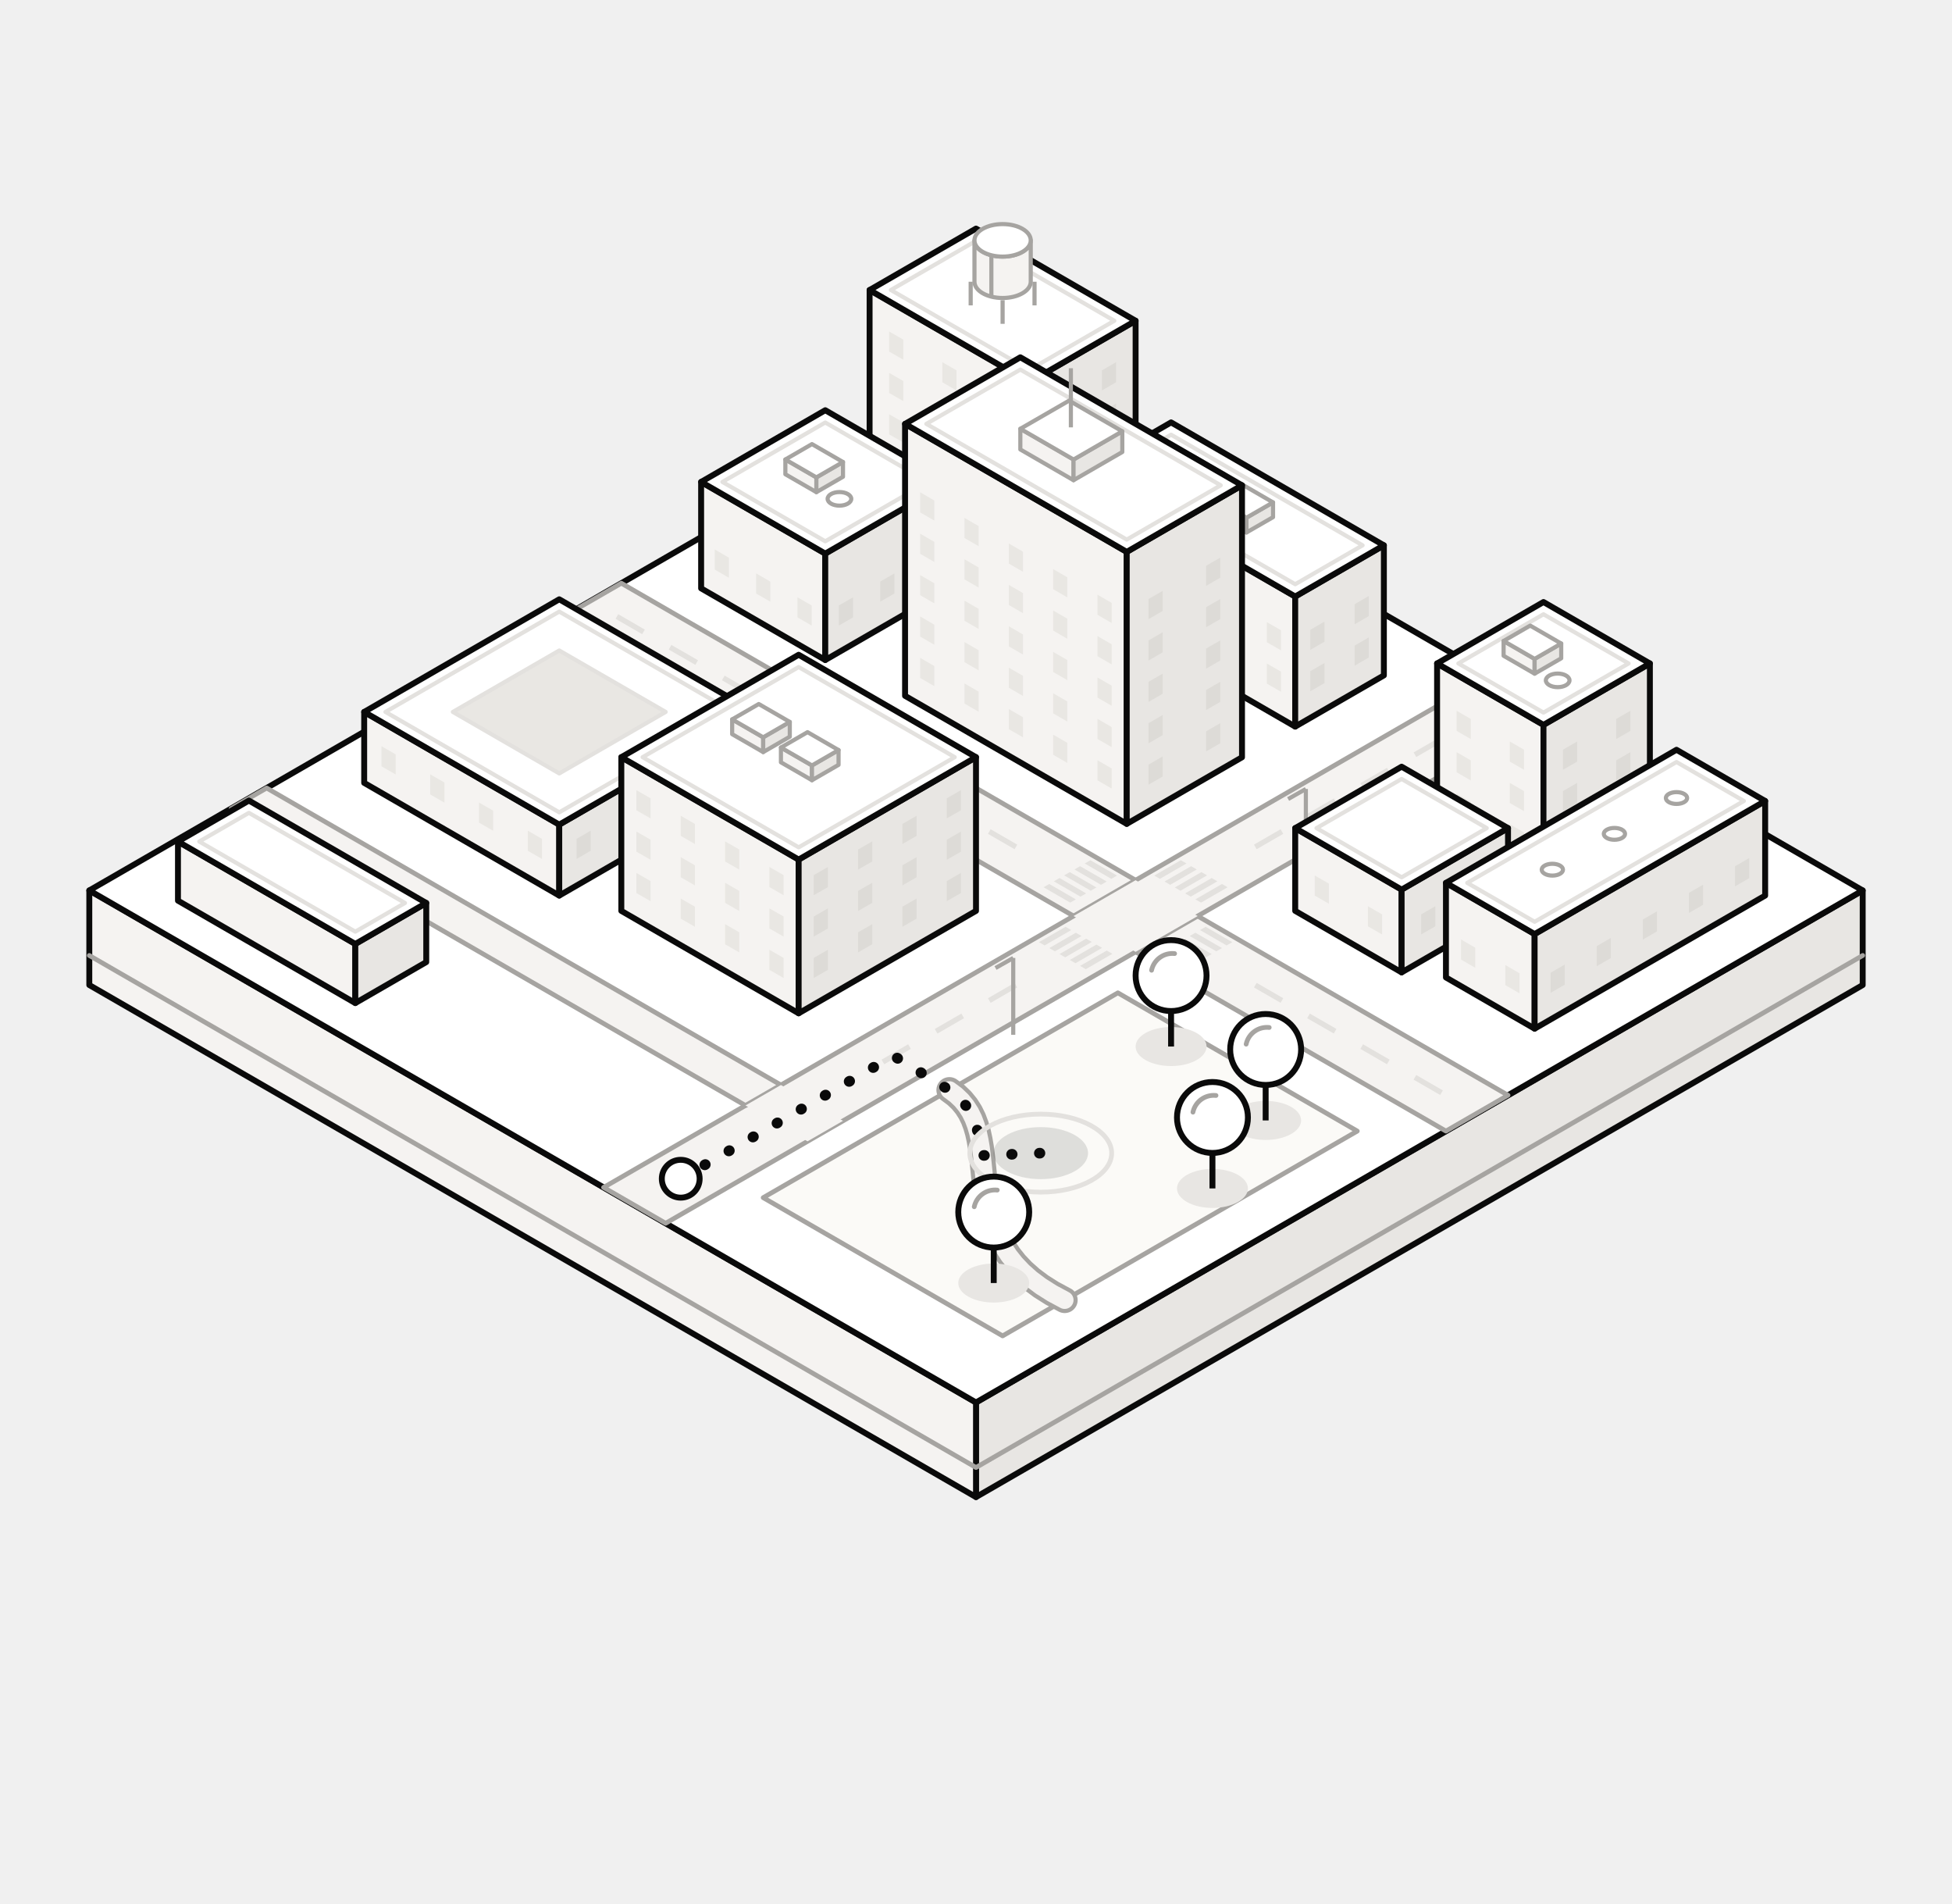
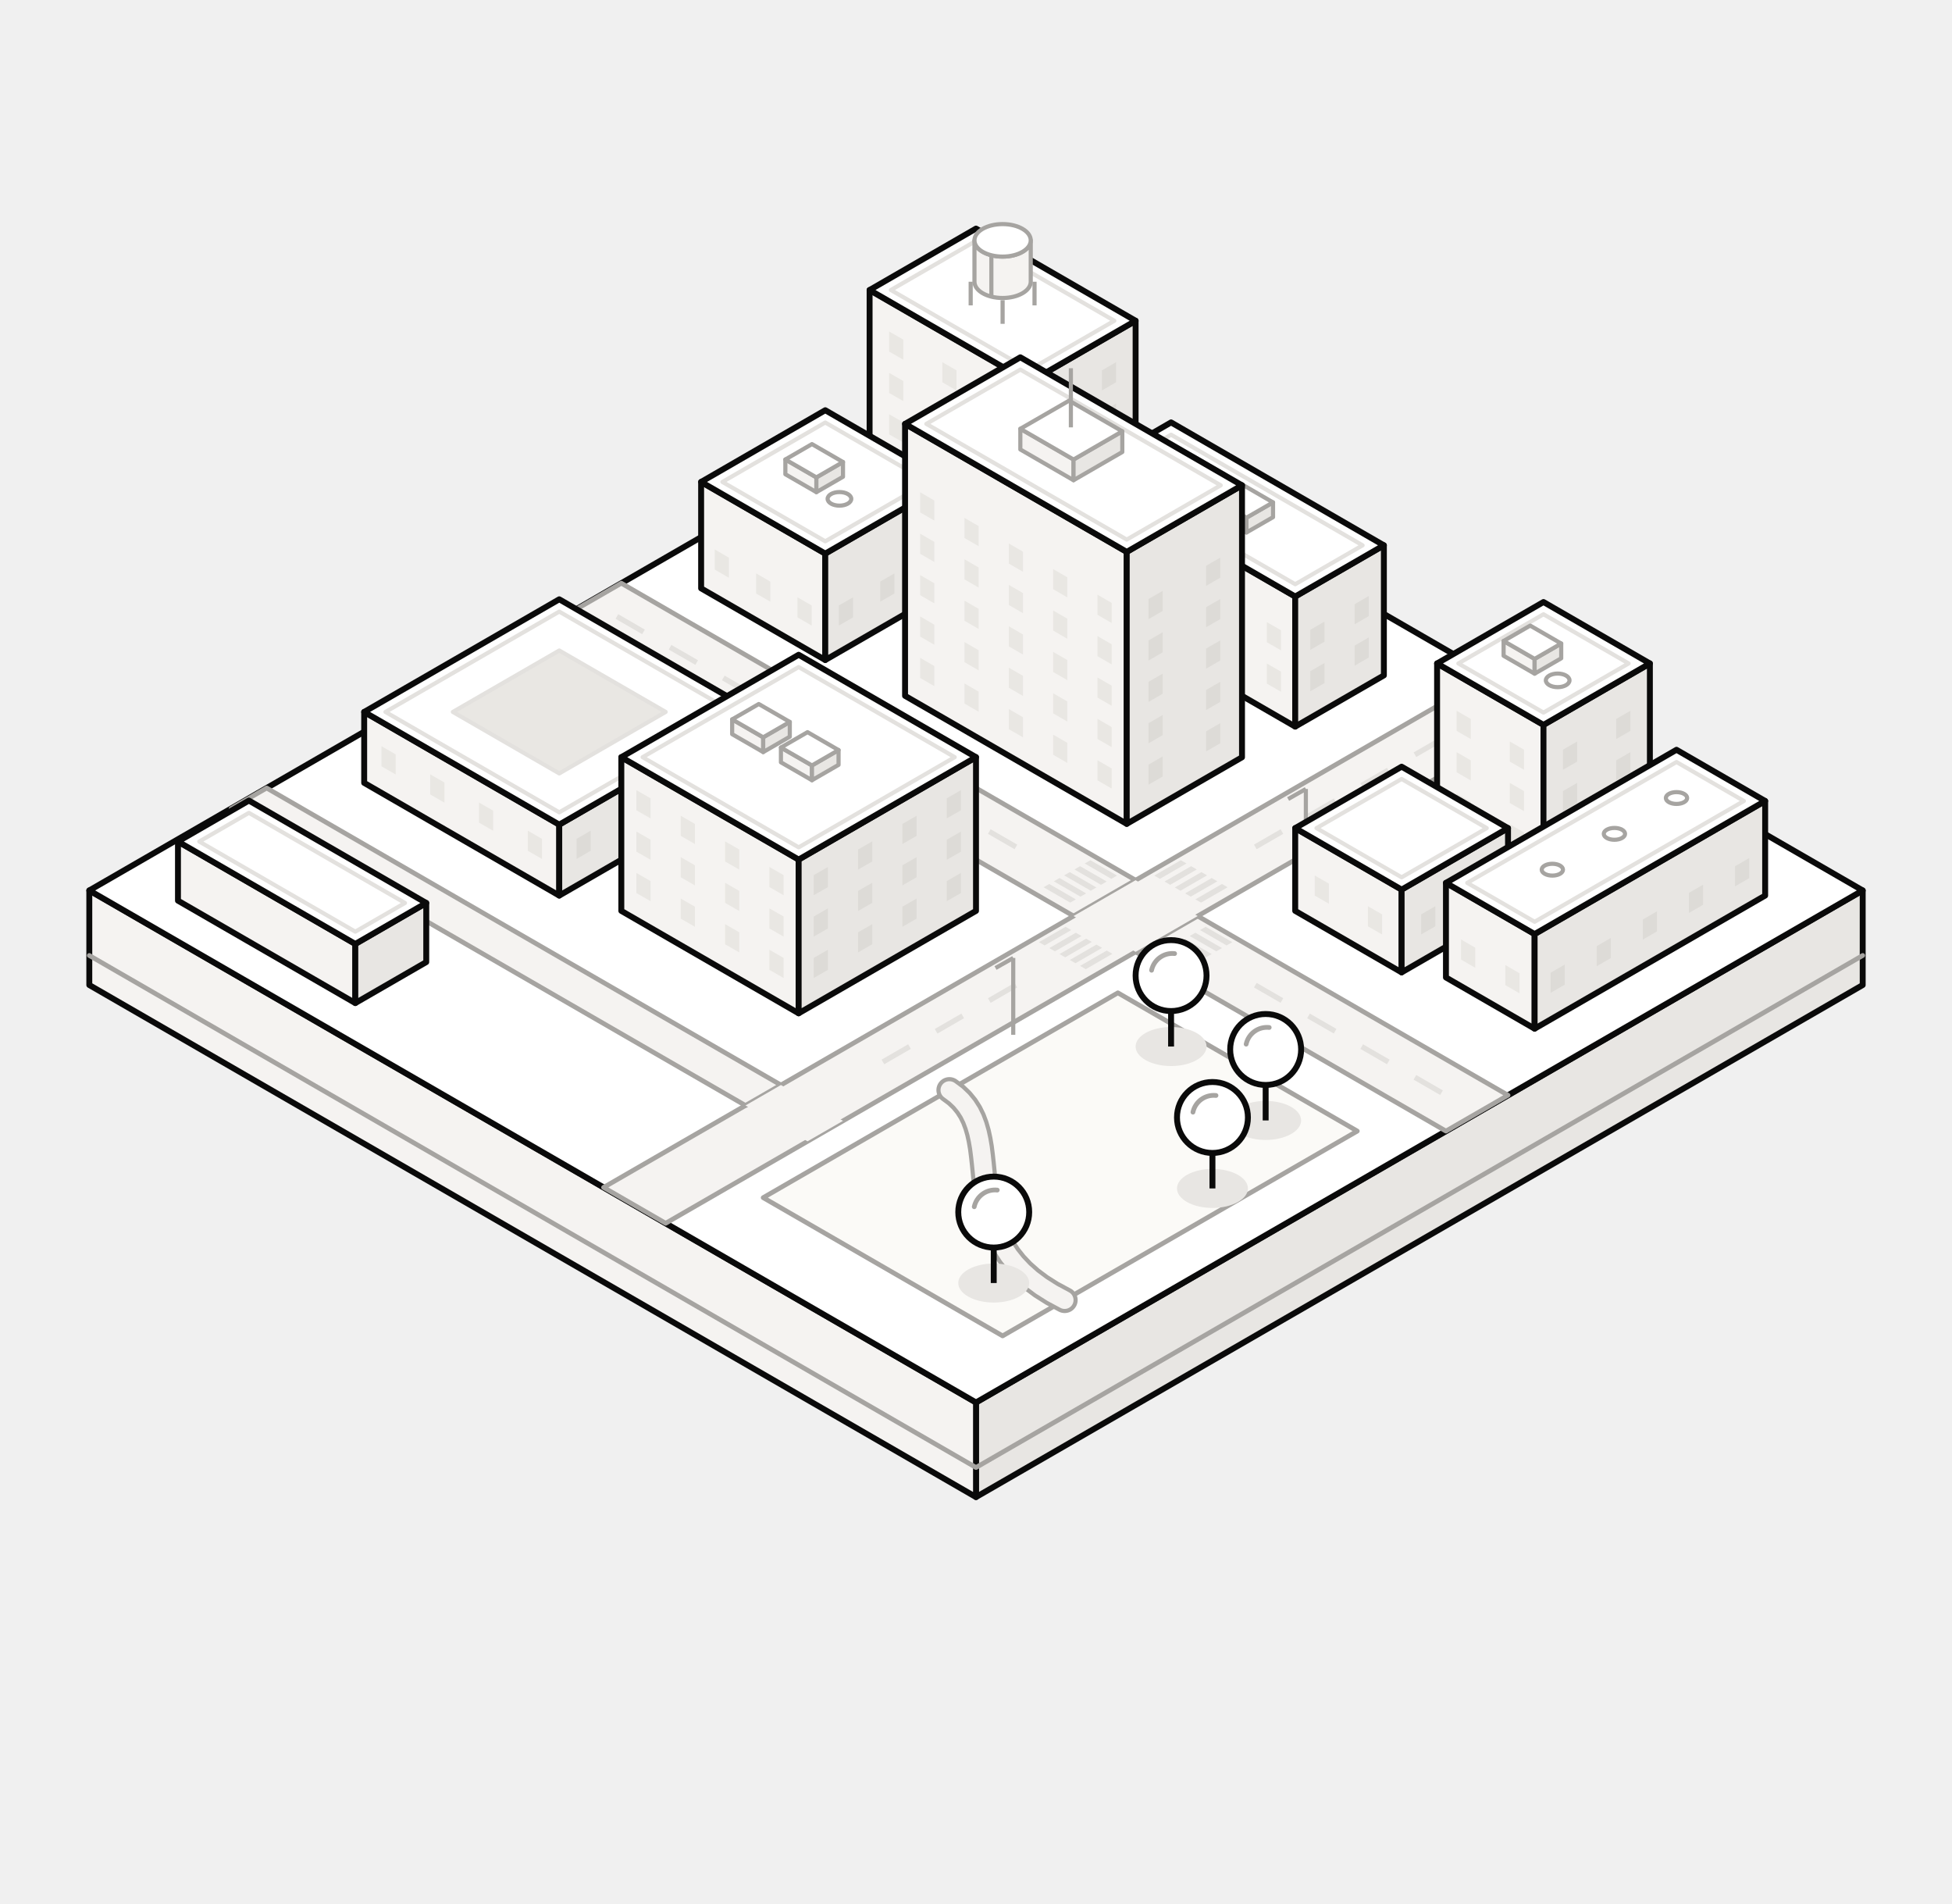
<svg xmlns="http://www.w3.org/2000/svg" width="402" height="392" viewBox="36 32 330 322">
  <polygon points="351.00,182.60 201.00,269.20 201.00,285.20 351.00,198.60" fill="#E8E6E3" stroke="#0A0A0A" stroke-width="1.0" stroke-linejoin="round" />
  <polygon points="51.00,182.60 201.00,269.20 201.00,285.20 51.00,198.60" fill="#F5F3F1" stroke="#0A0A0A" stroke-width="1.0" stroke-linejoin="round" />
  <polyline points="51.00,193.60 201.00,280.20 351.00,193.60" fill="none" stroke="#A6A4A1" stroke-width="0.8" stroke-linecap="round" stroke-linejoin="round" />
  <polygon points="201.00,96.00 351.00,182.60 201.00,269.20 51.00,182.60" fill="#FFFFFF" stroke="#0A0A0A" stroke-width="1.0" stroke-linejoin="round" />
  <polygon points="141.00,130.64 291.00,217.24 280.50,223.30 130.50,136.70" fill="#F5F3F1" stroke="#A6A4A1" stroke-width="0.8" stroke-linejoin="round" />
  <polygon points="288.00,146.23 298.50,152.29 148.50,238.89 138.00,232.83" fill="#F5F3F1" stroke="#A6A4A1" stroke-width="0.8" stroke-linejoin="round" />
  <polygon points="81.00,165.28 168.00,215.51 162.00,218.97 75.00,168.74" fill="#F5F3F1" stroke="#A6A4A1" stroke-width="0.8" stroke-linejoin="round" />
  <polygon points="228.00,180.87 238.50,186.93 228.00,192.99 217.50,186.93" fill="#F5F3F1" />
  <polygon points="168.00,215.51 178.50,221.57 172.50,225.03 162.00,218.97" fill="#F5F3F1" />
  <line x1="140.25" y1="136.27" x2="144.75" y2="138.87" stroke="#E3E1DE" stroke-width="0.9" stroke-linecap="butt" />
  <line x1="149.25" y1="141.47" x2="153.75" y2="144.06" stroke="#E3E1DE" stroke-width="0.9" stroke-linecap="butt" />
  <line x1="158.25" y1="146.66" x2="162.75" y2="149.26" stroke="#E3E1DE" stroke-width="0.9" stroke-linecap="butt" />
  <line x1="167.25" y1="151.86" x2="171.75" y2="154.45" stroke="#E3E1DE" stroke-width="0.9" stroke-linecap="butt" />
  <line x1="176.25" y1="157.05" x2="180.75" y2="159.65" stroke="#E3E1DE" stroke-width="0.9" stroke-linecap="butt" />
  <line x1="185.25" y1="162.25" x2="189.75" y2="164.85" stroke="#E3E1DE" stroke-width="0.9" stroke-linecap="butt" />
  <line x1="194.25" y1="167.44" x2="198.75" y2="170.04" stroke="#E3E1DE" stroke-width="0.9" stroke-linecap="butt" />
  <line x1="203.25" y1="172.64" x2="207.75" y2="175.24" stroke="#E3E1DE" stroke-width="0.9" stroke-linecap="butt" />
  <line x1="248.25" y1="198.62" x2="252.75" y2="201.22" stroke="#E3E1DE" stroke-width="0.9" stroke-linecap="butt" />
  <line x1="257.25" y1="203.82" x2="261.75" y2="206.41" stroke="#E3E1DE" stroke-width="0.9" stroke-linecap="butt" />
  <line x1="266.25" y1="209.01" x2="270.75" y2="211.61" stroke="#E3E1DE" stroke-width="0.9" stroke-linecap="butt" />
  <line x1="275.25" y1="214.21" x2="279.75" y2="216.81" stroke="#E3E1DE" stroke-width="0.9" stroke-linecap="butt" />
  <line x1="288.75" y1="151.86" x2="284.25" y2="154.45" stroke="#E3E1DE" stroke-width="0.9" stroke-linecap="butt" />
  <line x1="279.75" y1="157.05" x2="275.25" y2="159.65" stroke="#E3E1DE" stroke-width="0.9" stroke-linecap="butt" />
  <line x1="270.75" y1="162.25" x2="266.25" y2="164.85" stroke="#E3E1DE" stroke-width="0.9" stroke-linecap="butt" />
  <line x1="261.75" y1="167.44" x2="257.25" y2="170.04" stroke="#E3E1DE" stroke-width="0.9" stroke-linecap="butt" />
  <line x1="252.75" y1="172.64" x2="248.25" y2="175.24" stroke="#E3E1DE" stroke-width="0.9" stroke-linecap="butt" />
  <line x1="207.75" y1="198.62" x2="203.25" y2="201.22" stroke="#E3E1DE" stroke-width="0.9" stroke-linecap="butt" />
  <line x1="198.75" y1="203.82" x2="194.25" y2="206.42" stroke="#E3E1DE" stroke-width="0.9" stroke-linecap="butt" />
  <line x1="189.75" y1="209.01" x2="185.25" y2="211.61" stroke="#E3E1DE" stroke-width="0.9" stroke-linecap="butt" />
  <polygon points="220.35,177.49 224.85,180.09 223.89,180.64 219.39,178.04" fill="#E3E1DE" />
  <polygon points="218.61,178.50 223.11,181.09 222.15,181.65 217.65,179.05" fill="#E3E1DE" />
  <polygon points="216.87,179.50 221.37,182.10 220.41,182.65 215.91,180.05" fill="#E3E1DE" />
  <polygon points="215.13,180.50 219.63,183.10 218.67,183.65 214.17,181.06" fill="#E3E1DE" />
  <polygon points="213.39,181.51 217.89,184.11 216.93,184.66 212.43,182.06" fill="#E3E1DE" />
  <polygon points="239.85,188.75 244.35,191.35 243.39,191.90 238.89,189.30" fill="#E3E1DE" />
  <polygon points="238.11,189.75 242.61,192.35 241.65,192.90 237.15,190.31" fill="#E3E1DE" />
  <polygon points="236.37,190.76 240.87,193.36 239.91,193.91 235.41,191.31" fill="#E3E1DE" />
  <polygon points="234.63,191.76 239.13,194.36 238.17,194.91 233.67,192.31" fill="#E3E1DE" />
  <polygon points="232.89,192.77 237.39,195.36 236.43,195.92 231.93,193.32" fill="#E3E1DE" />
  <polygon points="235.65,177.49 236.61,178.04 232.11,180.64 231.15,180.09" fill="#E3E1DE" />
  <polygon points="237.39,178.50 238.35,179.05 233.85,181.65 232.89,181.09" fill="#E3E1DE" />
  <polygon points="239.13,179.50 240.09,180.05 235.59,182.65 234.63,182.10" fill="#E3E1DE" />
  <polygon points="240.87,180.50 241.83,181.06 237.33,183.65 236.37,183.10" fill="#E3E1DE" />
  <polygon points="242.61,181.51 243.57,182.06 239.07,184.66 238.11,184.11" fill="#E3E1DE" />
  <polygon points="216.15,188.75 217.11,189.30 212.61,191.90 211.65,191.35" fill="#E3E1DE" />
  <polygon points="217.89,189.75 218.85,190.31 214.35,192.90 213.39,192.35" fill="#E3E1DE" />
  <polygon points="219.63,190.76 220.59,191.31 216.09,193.91 215.13,193.36" fill="#E3E1DE" />
  <polygon points="221.37,191.76 222.33,192.31 217.83,194.91 216.87,194.36" fill="#E3E1DE" />
  <polygon points="223.11,192.77 224.07,193.32 219.57,195.92 218.61,195.36" fill="#E3E1DE" />
  <polygon points="225.00,199.92 265.50,223.30 205.50,257.94 165.00,234.56" fill="#FBFAF7" stroke="#A6A4A1" stroke-width="0.8" stroke-linejoin="round" />
  <polyline points="196.50,216.37 197.62,217.20 198.56,218.10 199.36,219.08 200.02,220.11 200.56,221.21 200.99,222.36 201.34,223.57 201.61,224.81 201.83,226.10 202.00,227.43 202.15,228.78 202.29,230.17 202.43,231.57 202.59,232.99 202.80,234.42 203.05,235.86 203.38,237.30 203.78,238.74 204.29,240.17 204.92,241.58 205.68,242.98 206.58,244.36 207.65,245.71 208.90,247.03 210.34,248.31 212.00,249.55 213.88,250.74 216.00,251.88" fill="none" stroke="#A6A4A1" stroke-width="4.4" stroke-linecap="round" stroke-linejoin="round" />
  <polyline points="196.50,216.37 197.62,217.20 198.56,218.10 199.36,219.08 200.02,220.11 200.56,221.21 200.99,222.36 201.34,223.57 201.61,224.81 201.83,226.10 202.00,227.43 202.15,228.78 202.29,230.17 202.43,231.57 202.59,232.99 202.80,234.42 203.05,235.86 203.38,237.30 203.78,238.74 204.29,240.17 204.92,241.58 205.68,242.98 206.58,244.36 207.65,245.71 208.90,247.03 210.34,248.31 212.00,249.55 213.88,250.74 216.00,251.88" fill="none" stroke="#F5F3F1" stroke-width="3.0" stroke-linecap="round" stroke-linejoin="round" />
-   <polyline points="151.05,231.36 187.05,210.57 196.50,216.37 196.50,216.37 197.62,217.20 198.56,218.10 199.36,219.08 200.02,220.11 200.56,221.21 200.99,222.36 201.34,223.57 201.61,224.81 201.83,226.10 202.00,227.43 211.95,227.03" fill="none" stroke="#0A0A0A" stroke-width="1.8" stroke-linecap="round" stroke-linejoin="round" stroke-dasharray="0.1 4.6" />
-   <circle cx="151.05" cy="231.36" r="3.2" fill="#FFFFFF" stroke="#0A0A0A" stroke-width="1" />
  <polygon points="183.00,115.05 210.00,130.64 210.00,96.64 183.00,81.05" fill="#F5F3F1" stroke="#0A0A0A" stroke-width="1.0" stroke-linejoin="round" />
  <polygon points="228.00,120.25 210.00,130.64 210.00,96.64 228.00,86.25" fill="#E8E6E3" stroke="#0A0A0A" stroke-width="1.0" stroke-linejoin="round" />
  <polygon points="201.00,70.66 228.00,86.25 210.00,96.64 183.00,81.05" fill="#FFFFFF" stroke="#0A0A0A" stroke-width="1.0" stroke-linejoin="round" />
  <polygon points="186.30,112.46 188.70,113.84 188.70,110.44 186.30,109.06" fill="#E9E7E3" />
  <polygon points="195.30,117.65 197.70,119.04 197.70,115.64 195.30,114.25" fill="#E9E7E3" />
  <polygon points="204.30,122.85 206.70,124.23 206.70,120.83 204.30,119.45" fill="#E9E7E3" />
  <polygon points="224.70,117.65 222.30,119.04 222.30,115.64 224.70,114.25" fill="#DDDBD7" />
  <polygon points="215.70,122.85 213.30,124.23 213.30,120.83 215.70,119.45" fill="#DDDBD7" />
  <polygon points="186.30,105.46 188.70,106.84 188.70,103.44 186.30,102.06" fill="#E9E7E3" />
  <polygon points="195.30,110.65 197.70,112.04 197.70,108.64 195.30,107.25" fill="#E9E7E3" />
  <polygon points="204.30,115.85 206.70,117.23 206.70,113.83 204.30,112.45" fill="#E9E7E3" />
  <polygon points="224.70,110.65 222.30,112.04 222.30,108.64 224.70,107.25" fill="#DDDBD7" />
  <polygon points="215.70,115.85 213.30,117.23 213.30,113.83 215.70,112.45" fill="#DDDBD7" />
  <polygon points="186.30,98.46 188.70,99.84 188.70,96.44 186.30,95.06" fill="#E9E7E3" />
  <polygon points="195.30,103.65 197.70,105.04 197.70,101.64 195.30,100.25" fill="#E9E7E3" />
  <polygon points="204.30,108.85 206.70,110.23 206.70,106.83 204.30,105.45" fill="#E9E7E3" />
  <polygon points="224.70,103.65 222.30,105.04 222.30,101.64 224.70,100.25" fill="#DDDBD7" />
  <polygon points="215.70,108.85 213.30,110.23 213.30,106.83 215.70,105.45" fill="#DDDBD7" />
  <polygon points="186.30,91.46 188.70,92.84 188.70,89.44 186.30,88.06" fill="#E9E7E3" />
  <polygon points="195.30,96.65 197.70,98.04 197.70,94.64 195.30,93.25" fill="#E9E7E3" />
  <polygon points="204.30,101.85 206.70,103.23 206.70,99.83 204.30,98.45" fill="#E9E7E3" />
  <polygon points="224.70,96.65 222.30,98.04 222.30,94.64 224.70,93.25" fill="#DDDBD7" />
  <polygon points="215.70,101.85 213.30,103.23 213.30,99.83 215.70,98.45" fill="#DDDBD7" />
  <polyline points="201.00,72.74 224.40,86.25 210.00,94.56 186.60,81.05 201.00,72.74" fill="none" stroke="#E3E1DE" stroke-width="0.7" stroke-linecap="round" stroke-linejoin="round" />
  <line x1="205.50" y1="80.53" x2="205.50" y2="76.53" stroke="#A6A4A1" stroke-width="0.7" stroke-linecap="butt" />
  <line x1="210.90" y1="83.65" x2="210.90" y2="79.65" stroke="#A6A4A1" stroke-width="0.7" stroke-linecap="butt" />
  <line x1="200.10" y1="83.65" x2="200.10" y2="79.65" stroke="#A6A4A1" stroke-width="0.7" stroke-linecap="butt" />
  <line x1="205.50" y1="86.77" x2="205.50" y2="82.77" stroke="#A6A4A1" stroke-width="0.7" stroke-linecap="butt" />
  <path d="M200.74,79.65 A4.76,2.75 0 0 0 210.26,79.65 L210.26,72.65 A4.76,2.75 0 0 1 200.74,72.65 Z" fill="#F5F3F1" stroke="#A6A4A1" stroke-width="0.7" stroke-linejoin="round" />
  <ellipse cx="205.50" cy="72.65" rx="4.76" ry="2.75" fill="#FFFFFF" stroke="#A6A4A1" stroke-width="0.7" />
  <line x1="203.60" y1="82.18" x2="203.60" y2="75.18" stroke="#A6A4A1" stroke-width="0.7" stroke-linecap="butt" />
  <polygon points="154.50,131.51 175.50,143.63 175.50,125.63 154.50,113.51" fill="#F5F3F1" stroke="#0A0A0A" stroke-width="1.0" stroke-linejoin="round" />
  <polygon points="196.50,131.51 175.50,143.63 175.50,125.63 196.50,113.51" fill="#E8E6E3" stroke="#0A0A0A" stroke-width="1.0" stroke-linejoin="round" />
  <polygon points="175.50,101.38 196.50,113.51 175.50,125.63 154.50,113.51" fill="#FFFFFF" stroke="#0A0A0A" stroke-width="1.0" stroke-linejoin="round" />
  <polygon points="156.80,128.33 159.20,129.72 159.20,126.32 156.80,124.93" fill="#E9E7E3" />
  <polygon points="163.80,132.38 166.20,133.76 166.20,130.36 163.80,128.98" fill="#E9E7E3" />
  <polygon points="170.80,136.42 173.20,137.80 173.20,134.40 170.80,133.02" fill="#E9E7E3" />
  <polygon points="194.20,128.33 191.80,129.72 191.80,126.32 194.20,124.93" fill="#DDDBD7" />
  <polygon points="187.20,132.38 184.80,133.76 184.80,130.36 187.20,128.98" fill="#DDDBD7" />
  <polygon points="180.20,136.42 177.80,137.80 177.80,134.40 180.20,133.02" fill="#DDDBD7" />
  <polyline points="175.50,103.46 192.90,113.51 175.50,123.55 158.10,113.51 175.50,103.46" fill="none" stroke="#E3E1DE" stroke-width="0.7" stroke-linecap="round" stroke-linejoin="round" />
  <polygon points="168.75,112.21 174.00,115.24 174.00,112.74 168.75,109.71" fill="#F5F3F1" stroke="#A6A4A1" stroke-width="0.7" stroke-linejoin="round" />
  <polygon points="178.50,112.64 174.00,115.24 174.00,112.74 178.50,110.14" fill="#E8E6E3" stroke="#A6A4A1" stroke-width="0.7" stroke-linejoin="round" />
  <polygon points="173.25,107.11 178.50,110.14 174.00,112.74 168.75,109.71" fill="#FFFFFF" stroke="#A6A4A1" stroke-width="0.7" stroke-linejoin="round" />
  <ellipse cx="177.90" cy="116.37" rx="2.0" ry="1.15" fill="#FFFFFF" stroke="#A6A4A1" stroke-width="0.7" />
  <polygon points="219.00,134.10 255.00,154.89 255.00,132.89 219.00,112.10" fill="#F5F3F1" stroke="#0A0A0A" stroke-width="1.0" stroke-linejoin="round" />
  <polygon points="270.00,146.23 255.00,154.89 255.00,132.89 270.00,124.23" fill="#E8E6E3" stroke="#0A0A0A" stroke-width="1.0" stroke-linejoin="round" />
  <polygon points="234.00,103.44 270.00,124.23 255.00,132.89 219.00,112.10" fill="#FFFFFF" stroke="#0A0A0A" stroke-width="1.0" stroke-linejoin="round" />
  <polygon points="221.40,130.99 223.80,132.38 223.80,128.98 221.40,127.59" fill="#E9E7E3" />
  <polygon points="228.60,135.15 231.00,136.53 231.00,133.13 228.60,131.75" fill="#E9E7E3" />
  <polygon points="235.80,139.30 238.20,140.69 238.20,137.29 235.80,135.90" fill="#E9E7E3" />
  <polygon points="243.00,143.46 245.40,144.85 245.40,141.45 243.00,140.06" fill="#E9E7E3" />
  <polygon points="250.20,147.62 252.60,149.00 252.60,145.60 250.20,144.22" fill="#E9E7E3" />
  <polygon points="267.45,143.20 265.05,144.59 265.05,141.19 267.45,139.80" fill="#DDDBD7" />
  <polygon points="259.95,147.53 257.55,148.92 257.55,145.52 259.95,144.13" fill="#DDDBD7" />
  <polygon points="221.40,123.99 223.80,125.38 223.80,121.98 221.40,120.59" fill="#E9E7E3" />
  <polygon points="228.60,128.15 231.00,129.53 231.00,126.13 228.60,124.75" fill="#E9E7E3" />
  <polygon points="235.80,132.30 238.20,133.69 238.20,130.29 235.80,128.90" fill="#E9E7E3" />
  <polygon points="243.00,136.46 245.40,137.85 245.40,134.45 243.00,133.06" fill="#E9E7E3" />
  <polygon points="250.20,140.62 252.60,142.00 252.60,138.60 250.20,137.22" fill="#E9E7E3" />
  <polygon points="267.45,136.20 265.05,137.59 265.05,134.19 267.45,132.80" fill="#DDDBD7" />
  <polygon points="259.95,140.53 257.55,141.92 257.55,138.52 259.95,137.13" fill="#DDDBD7" />
  <polyline points="234.00,105.52 266.40,124.23 255.00,130.81 222.60,112.10 234.00,105.52" fill="none" stroke="#E3E1DE" stroke-width="0.7" stroke-linecap="round" stroke-linejoin="round" />
  <polygon points="233.25,114.27 238.50,117.30 238.50,114.80 233.25,111.77" fill="#F5F3F1" stroke="#A6A4A1" stroke-width="0.7" stroke-linejoin="round" />
  <polygon points="243.00,114.70 238.50,117.30 238.50,114.80 243.00,112.20" fill="#E8E6E3" stroke="#A6A4A1" stroke-width="0.7" stroke-linejoin="round" />
  <polygon points="237.75,109.17 243.00,112.20 238.50,114.80 233.25,111.77" fill="#FFFFFF" stroke="#A6A4A1" stroke-width="0.7" stroke-linejoin="round" />
  <polygon points="241.50,119.03 246.75,122.06 246.75,119.56 241.50,116.53" fill="#F5F3F1" stroke="#A6A4A1" stroke-width="0.7" stroke-linejoin="round" />
  <polygon points="251.25,119.47 246.75,122.06 246.75,119.56 251.25,116.97" fill="#E8E6E3" stroke="#A6A4A1" stroke-width="0.7" stroke-linejoin="round" />
  <polygon points="246.00,113.93 251.25,116.97 246.75,119.56 241.50,116.53" fill="#FFFFFF" stroke="#A6A4A1" stroke-width="0.7" stroke-linejoin="round" />
  <polygon points="189.00,149.69 226.50,171.34 226.50,125.34 189.00,103.69" fill="#F5F3F1" stroke="#0A0A0A" stroke-width="1.0" stroke-linejoin="round" />
  <polygon points="246.00,160.08 226.50,171.34 226.50,125.34 246.00,114.08" fill="#E8E6E3" stroke="#0A0A0A" stroke-width="1.0" stroke-linejoin="round" />
  <polygon points="208.50,92.43 246.00,114.08 226.50,125.34 189.00,103.69" fill="#FFFFFF" stroke="#0A0A0A" stroke-width="1.0" stroke-linejoin="round" />
  <polygon points="191.55,146.66 193.95,148.05 193.95,144.65 191.55,143.26" fill="#E9E7E3" />
  <polygon points="199.05,150.99 201.45,152.38 201.45,148.98 199.05,147.59" fill="#E9E7E3" />
  <polygon points="206.55,155.32 208.95,156.71 208.95,153.31 206.55,151.92" fill="#E9E7E3" />
  <polygon points="214.05,159.65 216.45,161.04 216.45,157.64 214.05,156.25" fill="#E9E7E3" />
  <polygon points="221.55,163.98 223.95,165.37 223.95,161.97 221.55,160.58" fill="#E9E7E3" />
  <polygon points="242.32,157.71 239.93,159.09 239.93,155.69 242.32,154.31" fill="#DDDBD7" />
  <polygon points="232.58,163.33 230.18,164.72 230.18,161.32 232.58,159.93" fill="#DDDBD7" />
  <polygon points="191.55,139.66 193.95,141.05 193.95,137.65 191.55,136.26" fill="#E9E7E3" />
  <polygon points="199.05,143.99 201.45,145.38 201.45,141.98 199.05,140.59" fill="#E9E7E3" />
  <polygon points="206.55,148.32 208.95,149.71 208.95,146.31 206.55,144.92" fill="#E9E7E3" />
  <polygon points="214.05,152.65 216.45,154.04 216.45,150.64 214.05,149.25" fill="#E9E7E3" />
  <polygon points="221.55,156.98 223.95,158.37 223.95,154.97 221.55,153.58" fill="#E9E7E3" />
  <polygon points="242.32,150.71 239.93,152.09 239.93,148.69 242.32,147.31" fill="#DDDBD7" />
  <polygon points="232.58,156.33 230.18,157.72 230.18,154.32 232.58,152.93" fill="#DDDBD7" />
  <polygon points="191.55,132.66 193.95,134.05 193.95,130.65 191.55,129.26" fill="#E9E7E3" />
  <polygon points="199.05,136.99 201.45,138.38 201.45,134.98 199.05,133.59" fill="#E9E7E3" />
  <polygon points="206.55,141.32 208.95,142.71 208.95,139.31 206.55,137.92" fill="#E9E7E3" />
  <polygon points="214.05,145.65 216.45,147.04 216.45,143.64 214.05,142.25" fill="#E9E7E3" />
  <polygon points="221.55,149.98 223.95,151.37 223.95,147.97 221.55,146.58" fill="#E9E7E3" />
  <polygon points="242.32,143.71 239.93,145.09 239.93,141.69 242.32,140.31" fill="#DDDBD7" />
  <polygon points="232.58,149.33 230.18,150.72 230.18,147.32 232.58,145.93" fill="#DDDBD7" />
  <polygon points="191.55,125.66 193.95,127.05 193.95,123.65 191.55,122.26" fill="#E9E7E3" />
  <polygon points="199.05,129.99 201.45,131.38 201.45,127.98 199.05,126.59" fill="#E9E7E3" />
  <polygon points="206.55,134.32 208.95,135.71 208.95,132.31 206.55,130.92" fill="#E9E7E3" />
  <polygon points="214.05,138.65 216.45,140.04 216.45,136.64 214.05,135.25" fill="#E9E7E3" />
  <polygon points="221.55,142.98 223.95,144.37 223.95,140.97 221.55,139.58" fill="#E9E7E3" />
  <polygon points="242.32,136.71 239.93,138.09 239.93,134.69 242.32,133.31" fill="#DDDBD7" />
  <polygon points="232.58,142.33 230.18,143.72 230.18,140.32 232.58,138.93" fill="#DDDBD7" />
  <polygon points="191.55,118.66 193.95,120.05 193.95,116.65 191.55,115.26" fill="#E9E7E3" />
  <polygon points="199.05,122.99 201.45,124.38 201.45,120.98 199.05,119.59" fill="#E9E7E3" />
  <polygon points="206.55,127.32 208.95,128.71 208.95,125.31 206.55,123.92" fill="#E9E7E3" />
  <polygon points="214.05,131.65 216.45,133.04 216.45,129.64 214.05,128.25" fill="#E9E7E3" />
  <polygon points="221.55,135.98 223.95,137.37 223.95,133.97 221.55,132.58" fill="#E9E7E3" />
  <polygon points="242.32,129.71 239.93,131.09 239.93,127.69 242.32,126.31" fill="#DDDBD7" />
  <polygon points="232.58,135.33 230.18,136.72 230.18,133.32 232.58,131.93" fill="#DDDBD7" />
  <polyline points="208.50,94.51 242.40,114.08 226.50,123.26 192.60,103.69 208.50,94.51" fill="none" stroke="#E3E1DE" stroke-width="0.7" stroke-linecap="round" stroke-linejoin="round" />
  <polygon points="208.50,108.02 217.50,113.22 217.50,109.72 208.50,104.52" fill="#F5F3F1" stroke="#A6A4A1" stroke-width="0.7" stroke-linejoin="round" />
  <polygon points="225.75,108.45 217.50,113.22 217.50,109.72 225.75,104.95" fill="#E8E6E3" stroke="#A6A4A1" stroke-width="0.7" stroke-linejoin="round" />
  <polygon points="216.75,99.76 225.75,104.95 217.50,109.72 208.50,104.52" fill="#FFFFFF" stroke="#A6A4A1" stroke-width="0.7" stroke-linejoin="round" />
  <line x1="217.05" y1="104.28" x2="217.05" y2="94.28" stroke="#A6A4A1" stroke-width="0.7" stroke-linecap="butt" />
  <line x1="256.80" y1="178.44" x2="256.80" y2="165.44" stroke="#A6A4A1" stroke-width="0.7" stroke-linecap="butt" />
  <line x1="256.80" y1="165.44" x2="253.80" y2="167.14" stroke="#A6A4A1" stroke-width="0.7" stroke-linecap="butt" />
  <polygon points="279.00,172.21 297.00,182.60 297.00,154.60 279.00,144.21" fill="#F5F3F1" stroke="#0A0A0A" stroke-width="1.0" stroke-linejoin="round" />
  <polygon points="315.00,172.21 297.00,182.60 297.00,154.60 315.00,144.21" fill="#E8E6E3" stroke="#0A0A0A" stroke-width="1.0" stroke-linejoin="round" />
  <polygon points="297.00,133.82 315.00,144.21 297.00,154.60 279.00,144.21" fill="#FFFFFF" stroke="#0A0A0A" stroke-width="1.0" stroke-linejoin="round" />
  <polygon points="282.30,169.61 284.70,171.00 284.70,167.60 282.30,166.21" fill="#E9E7E3" />
  <polygon points="291.30,174.81 293.70,176.19 293.70,172.79 291.30,171.41" fill="#E9E7E3" />
  <polygon points="311.70,169.61 309.30,171.00 309.30,167.60 311.70,166.21" fill="#DDDBD7" />
  <polygon points="302.70,174.81 300.30,176.19 300.30,172.79 302.70,171.41" fill="#DDDBD7" />
  <polygon points="282.30,162.61 284.70,164.00 284.70,160.60 282.30,159.21" fill="#E9E7E3" />
  <polygon points="291.30,167.81 293.70,169.19 293.70,165.79 291.30,164.41" fill="#E9E7E3" />
  <polygon points="311.70,162.61 309.30,164.00 309.30,160.60 311.70,159.21" fill="#DDDBD7" />
  <polygon points="302.70,167.81 300.30,169.19 300.30,165.79 302.70,164.41" fill="#DDDBD7" />
  <polygon points="282.30,155.61 284.70,157.00 284.70,153.60 282.30,152.21" fill="#E9E7E3" />
  <polygon points="291.30,160.81 293.70,162.19 293.70,158.79 291.30,157.41" fill="#E9E7E3" />
  <polygon points="311.70,155.61 309.30,157.00 309.30,153.60 311.70,152.21" fill="#DDDBD7" />
  <polygon points="302.70,160.81 300.30,162.19 300.30,158.79 302.70,157.41" fill="#DDDBD7" />
  <polyline points="297.00,135.89 311.40,144.21 297.00,152.52 282.60,144.21 297.00,135.89" fill="none" stroke="#E3E1DE" stroke-width="0.7" stroke-linecap="round" stroke-linejoin="round" />
  <polygon points="290.25,142.91 295.50,145.94 295.50,143.44 290.25,140.41" fill="#F5F3F1" stroke="#A6A4A1" stroke-width="0.7" stroke-linejoin="round" />
  <polygon points="300.00,143.34 295.50,145.94 295.50,143.44 300.00,140.84" fill="#E8E6E3" stroke="#A6A4A1" stroke-width="0.7" stroke-linejoin="round" />
  <polygon points="294.75,137.81 300.00,140.84 295.50,143.44 290.25,140.41" fill="#FFFFFF" stroke="#A6A4A1" stroke-width="0.7" stroke-linejoin="round" />
  <ellipse cx="299.40" cy="147.07" rx="2.0" ry="1.15" fill="#FFFFFF" stroke="#A6A4A1" stroke-width="0.7" />
  <polygon points="97.50,164.41 130.50,183.47 130.50,171.47 97.50,152.41" fill="#F5F3F1" stroke="#0A0A0A" stroke-width="1.0" stroke-linejoin="round" />
  <polygon points="163.50,164.41 130.50,183.47 130.50,171.47 163.50,152.41" fill="#E8E6E3" stroke="#0A0A0A" stroke-width="1.0" stroke-linejoin="round" />
  <polygon points="130.50,133.36 163.50,152.41 130.50,171.47 97.50,152.41" fill="#FFFFFF" stroke="#0A0A0A" stroke-width="1.0" stroke-linejoin="round" />
  <polygon points="100.42,161.60 102.83,162.99 102.83,159.59 100.42,158.20" fill="#E9E7E3" />
  <polygon points="108.67,166.37 111.08,167.75 111.08,164.35 108.67,162.97" fill="#E9E7E3" />
  <polygon points="116.92,171.13 119.32,172.51 119.32,169.11 116.92,167.73" fill="#E9E7E3" />
  <polygon points="125.18,175.89 127.58,177.28 127.58,173.88 125.18,172.49" fill="#E9E7E3" />
  <polygon points="160.57,161.60 158.18,162.99 158.18,159.59 160.57,158.20" fill="#DDDBD7" />
  <polygon points="152.32,166.37 149.93,167.75 149.93,164.35 152.32,162.97" fill="#DDDBD7" />
  <polygon points="144.07,171.13 141.68,172.51 141.68,169.11 144.07,167.73" fill="#DDDBD7" />
  <polygon points="135.82,175.89 133.43,177.28 133.43,173.88 135.82,172.49" fill="#DDDBD7" />
  <polyline points="130.50,135.44 159.90,152.41 130.50,169.39 101.10,152.41 130.50,135.44" fill="none" stroke="#E3E1DE" stroke-width="0.7" stroke-linecap="round" stroke-linejoin="round" />
  <polygon points="130.50,142.02 148.50,152.41 130.50,162.81 112.50,152.41" fill="#E9E7E3" stroke="#E3E1DE" stroke-width="0.7" stroke-linejoin="round" />
  <polygon points="255.00,186.06 273.00,196.46 273.00,182.46 255.00,172.06" fill="#F5F3F1" stroke="#0A0A0A" stroke-width="1.0" stroke-linejoin="round" />
  <polygon points="291.00,186.06 273.00,196.46 273.00,182.46 291.00,172.06" fill="#E8E6E3" stroke="#0A0A0A" stroke-width="1.0" stroke-linejoin="round" />
  <polygon points="273.00,161.67 291.00,172.06 273.00,182.46 255.00,172.06" fill="#FFFFFF" stroke="#0A0A0A" stroke-width="1.0" stroke-linejoin="round" />
  <polygon points="258.30,183.47 260.70,184.85 260.70,181.45 258.30,180.07" fill="#E9E7E3" />
  <polygon points="267.30,188.67 269.70,190.05 269.70,186.65 267.30,185.27" fill="#E9E7E3" />
  <polygon points="287.70,183.47 285.30,184.85 285.30,181.45 287.70,180.07" fill="#DDDBD7" />
  <polygon points="278.70,188.67 276.30,190.05 276.30,186.65 278.70,185.27" fill="#DDDBD7" />
  <polyline points="273.00,163.75 287.40,172.06 273.00,180.38 258.60,172.06 273.00,163.75" fill="none" stroke="#E3E1DE" stroke-width="0.7" stroke-linecap="round" stroke-linejoin="round" />
  <polygon points="66.00,184.33 96.00,201.65 96.00,191.65 66.00,174.33" fill="#F5F3F1" stroke="#0A0A0A" stroke-width="1.0" stroke-linejoin="round" />
  <polygon points="108.00,194.72 96.00,201.65 96.00,191.65 108.00,184.72" fill="#E8E6E3" stroke="#0A0A0A" stroke-width="1.0" stroke-linejoin="round" />
  <polygon points="78.00,167.40 108.00,184.72 96.00,191.65 66.00,174.33" fill="#FFFFFF" stroke="#0A0A0A" stroke-width="1.0" stroke-linejoin="round" />
  <polyline points="78.00,169.48 104.40,184.72 96.00,189.57 69.60,174.33 78.00,169.48" fill="none" stroke="#E3E1DE" stroke-width="0.7" stroke-linecap="round" stroke-linejoin="round" />
  <polygon points="141.00,186.06 171.00,203.38 171.00,177.38 141.00,160.06" fill="#F5F3F1" stroke="#0A0A0A" stroke-width="1.0" stroke-linejoin="round" />
  <polygon points="201.00,186.06 171.00,203.38 171.00,177.38 201.00,160.06" fill="#E8E6E3" stroke="#0A0A0A" stroke-width="1.0" stroke-linejoin="round" />
  <polygon points="171.00,142.74 201.00,160.06 171.00,177.38 141.00,160.06" fill="#FFFFFF" stroke="#0A0A0A" stroke-width="1.0" stroke-linejoin="round" />
  <polygon points="143.55,183.04 145.95,184.42 145.95,181.02 143.55,179.64" fill="#E9E7E3" />
  <polygon points="151.05,187.37 153.45,188.75 153.45,185.35 151.05,183.97" fill="#E9E7E3" />
  <polygon points="158.55,191.70 160.95,193.08 160.95,189.68 158.55,188.30" fill="#E9E7E3" />
  <polygon points="166.05,196.03 168.45,197.41 168.45,194.01 166.05,192.63" fill="#E9E7E3" />
  <polygon points="198.45,183.04 196.05,184.42 196.05,181.02 198.45,179.64" fill="#DDDBD7" />
  <polygon points="190.95,187.37 188.55,188.75 188.55,185.35 190.95,183.97" fill="#DDDBD7" />
  <polygon points="183.45,191.70 181.05,193.08 181.05,189.68 183.45,188.30" fill="#DDDBD7" />
  <polygon points="175.95,196.03 173.55,197.41 173.55,194.01 175.95,192.63" fill="#DDDBD7" />
  <polygon points="143.55,176.04 145.95,177.42 145.95,174.02 143.55,172.64" fill="#E9E7E3" />
  <polygon points="151.05,180.37 153.45,181.75 153.45,178.35 151.05,176.97" fill="#E9E7E3" />
  <polygon points="158.55,184.70 160.95,186.08 160.95,182.68 158.55,181.30" fill="#E9E7E3" />
  <polygon points="166.05,189.03 168.45,190.41 168.45,187.01 166.05,185.63" fill="#E9E7E3" />
  <polygon points="198.45,176.04 196.05,177.42 196.05,174.02 198.45,172.64" fill="#DDDBD7" />
  <polygon points="190.95,180.37 188.55,181.75 188.55,178.35 190.95,176.97" fill="#DDDBD7" />
  <polygon points="183.45,184.70 181.05,186.08 181.05,182.68 183.45,181.30" fill="#DDDBD7" />
  <polygon points="175.95,189.03 173.55,190.41 173.55,187.01 175.95,185.63" fill="#DDDBD7" />
  <polygon points="143.55,169.04 145.95,170.42 145.95,167.02 143.55,165.64" fill="#E9E7E3" />
  <polygon points="151.05,173.37 153.45,174.75 153.45,171.35 151.05,169.97" fill="#E9E7E3" />
  <polygon points="158.55,177.70 160.95,179.08 160.95,175.68 158.55,174.30" fill="#E9E7E3" />
  <polygon points="166.05,182.03 168.45,183.41 168.45,180.01 166.05,178.63" fill="#E9E7E3" />
  <polygon points="198.45,169.04 196.05,170.42 196.05,167.02 198.45,165.64" fill="#DDDBD7" />
  <polygon points="190.95,173.37 188.55,174.75 188.55,171.35 190.95,169.97" fill="#DDDBD7" />
  <polygon points="183.45,177.70 181.05,179.08 181.05,175.68 183.45,174.30" fill="#DDDBD7" />
  <polygon points="175.95,182.03 173.55,183.41 173.55,180.01 175.95,178.63" fill="#DDDBD7" />
  <polyline points="171.00,144.82 197.40,160.06 171.00,175.31 144.60,160.06 171.00,144.82" fill="none" stroke="#E3E1DE" stroke-width="0.7" stroke-linecap="round" stroke-linejoin="round" />
  <polygon points="159.75,156.17 165.00,159.20 165.00,156.70 159.75,153.67" fill="#F5F3F1" stroke="#A6A4A1" stroke-width="0.7" stroke-linejoin="round" />
  <polygon points="169.50,156.60 165.00,159.20 165.00,156.70 169.50,154.10" fill="#E8E6E3" stroke="#A6A4A1" stroke-width="0.7" stroke-linejoin="round" />
  <polygon points="164.25,151.07 169.50,154.10 165.00,156.70 159.75,153.67" fill="#FFFFFF" stroke="#A6A4A1" stroke-width="0.7" stroke-linejoin="round" />
  <polygon points="168.00,160.93 173.25,163.96 173.25,161.46 168.00,158.43" fill="#F5F3F1" stroke="#A6A4A1" stroke-width="0.7" stroke-linejoin="round" />
  <polygon points="177.75,161.36 173.25,163.96 173.25,161.46 177.75,158.86" fill="#E8E6E3" stroke="#A6A4A1" stroke-width="0.7" stroke-linejoin="round" />
  <polygon points="172.50,155.83 177.75,158.86 173.25,161.46 168.00,158.43" fill="#FFFFFF" stroke="#A6A4A1" stroke-width="0.7" stroke-linejoin="round" />
  <polygon points="280.50,197.32 295.50,205.98 295.50,189.98 280.50,181.32" fill="#F5F3F1" stroke="#0A0A0A" stroke-width="1.0" stroke-linejoin="round" />
  <polygon points="334.50,183.47 295.50,205.98 295.50,189.98 334.50,167.47" fill="#E8E6E3" stroke="#0A0A0A" stroke-width="1.0" stroke-linejoin="round" />
  <polygon points="319.50,158.81 334.50,167.47 295.50,189.98 280.50,181.32" fill="#FFFFFF" stroke="#0A0A0A" stroke-width="1.0" stroke-linejoin="round" />
  <polygon points="283.05,194.29 285.45,195.68 285.45,192.28 283.05,190.89" fill="#E9E7E3" />
  <polygon points="290.55,198.62 292.95,200.01 292.95,196.61 290.55,195.22" fill="#E9E7E3" />
  <polygon points="331.80,180.52 329.40,181.91 329.40,178.51 331.80,177.12" fill="#DDDBD7" />
  <polygon points="324.00,185.03 321.60,186.41 321.60,183.01 324.00,181.63" fill="#DDDBD7" />
  <polygon points="316.20,189.53 313.80,190.92 313.80,187.52 316.20,186.13" fill="#DDDBD7" />
  <polygon points="308.40,194.03 306.00,195.42 306.00,192.02 308.40,190.63" fill="#DDDBD7" />
  <polygon points="300.60,198.54 298.20,199.92 298.20,196.52 300.60,195.14" fill="#DDDBD7" />
  <polyline points="319.50,160.88 330.90,167.47 295.50,187.90 284.10,181.32 319.50,160.88" fill="none" stroke="#E3E1DE" stroke-width="0.7" stroke-linecap="round" stroke-linejoin="round" />
  <ellipse cx="319.50" cy="166.97" rx="1.8" ry="1.0" fill="#FFFFFF" stroke="#A6A4A1" stroke-width="0.7" />
  <ellipse cx="309.00" cy="173.03" rx="1.8" ry="1.0" fill="#FFFFFF" stroke="#A6A4A1" stroke-width="0.7" />
  <ellipse cx="298.50" cy="179.09" rx="1.8" ry="1.0" fill="#FFFFFF" stroke="#A6A4A1" stroke-width="0.7" />
  <line x1="207.30" y1="207.02" x2="207.30" y2="194.02" stroke="#A6A4A1" stroke-width="0.7" stroke-linecap="butt" />
  <line x1="207.30" y1="194.02" x2="204.30" y2="195.72" stroke="#A6A4A1" stroke-width="0.7" stroke-linecap="butt" />
  <ellipse cx="234.00" cy="209.00" rx="6.0" ry="3.3" fill="#E8E6E3" />
  <line x1="234.00" y1="209.00" x2="234.00" y2="202.00" stroke="#0A0A0A" stroke-width="1" stroke-linecap="butt" />
  <circle cx="234.00" cy="197.00" r="6.0" fill="#FFFFFF" stroke="#0A0A0A" stroke-width="1" />
  <path d="M230.70,196.10 A3.60,3.60 0 0 1 234.60,193.28" fill="none" stroke="#A6A4A1" stroke-width="0.8" stroke-linecap="round" />
  <ellipse cx="250.00" cy="221.50" rx="6.0" ry="3.3" fill="#E8E6E3" />
  <line x1="250.00" y1="221.50" x2="250.00" y2="214.50" stroke="#0A0A0A" stroke-width="1" stroke-linecap="butt" />
  <circle cx="250.00" cy="209.50" r="6.0" fill="#FFFFFF" stroke="#0A0A0A" stroke-width="1" />
  <path d="M246.70,208.60 A3.60,3.60 0 0 1 250.60,205.78" fill="none" stroke="#A6A4A1" stroke-width="0.8" stroke-linecap="round" />
-   <ellipse cx="211.95" cy="227.03" rx="12" ry="6.6" fill="none" stroke="#E3E1DE" stroke-width="0.8" />
-   <ellipse cx="211.95" cy="227.03" rx="8" ry="4.4" fill="#0A0A0A" opacity="0.12" />
  <ellipse cx="241.00" cy="233.00" rx="6.0" ry="3.3" fill="#E8E6E3" />
  <line x1="241.00" y1="233.00" x2="241.00" y2="226.00" stroke="#0A0A0A" stroke-width="1" stroke-linecap="butt" />
  <circle cx="241.00" cy="221.00" r="6.0" fill="#FFFFFF" stroke="#0A0A0A" stroke-width="1" />
  <path d="M237.70,220.10 A3.60,3.60 0 0 1 241.60,217.28" fill="none" stroke="#A6A4A1" stroke-width="0.8" stroke-linecap="round" />
  <ellipse cx="204.00" cy="249.00" rx="6.0" ry="3.3" fill="#E8E6E3" />
  <line x1="204.00" y1="249.00" x2="204.00" y2="242.00" stroke="#0A0A0A" stroke-width="1" stroke-linecap="butt" />
  <circle cx="204.00" cy="237.00" r="6.0" fill="#FFFFFF" stroke="#0A0A0A" stroke-width="1" />
  <path d="M200.70,236.10 A3.60,3.60 0 0 1 204.60,233.28" fill="none" stroke="#A6A4A1" stroke-width="0.8" stroke-linecap="round" />
</svg>
